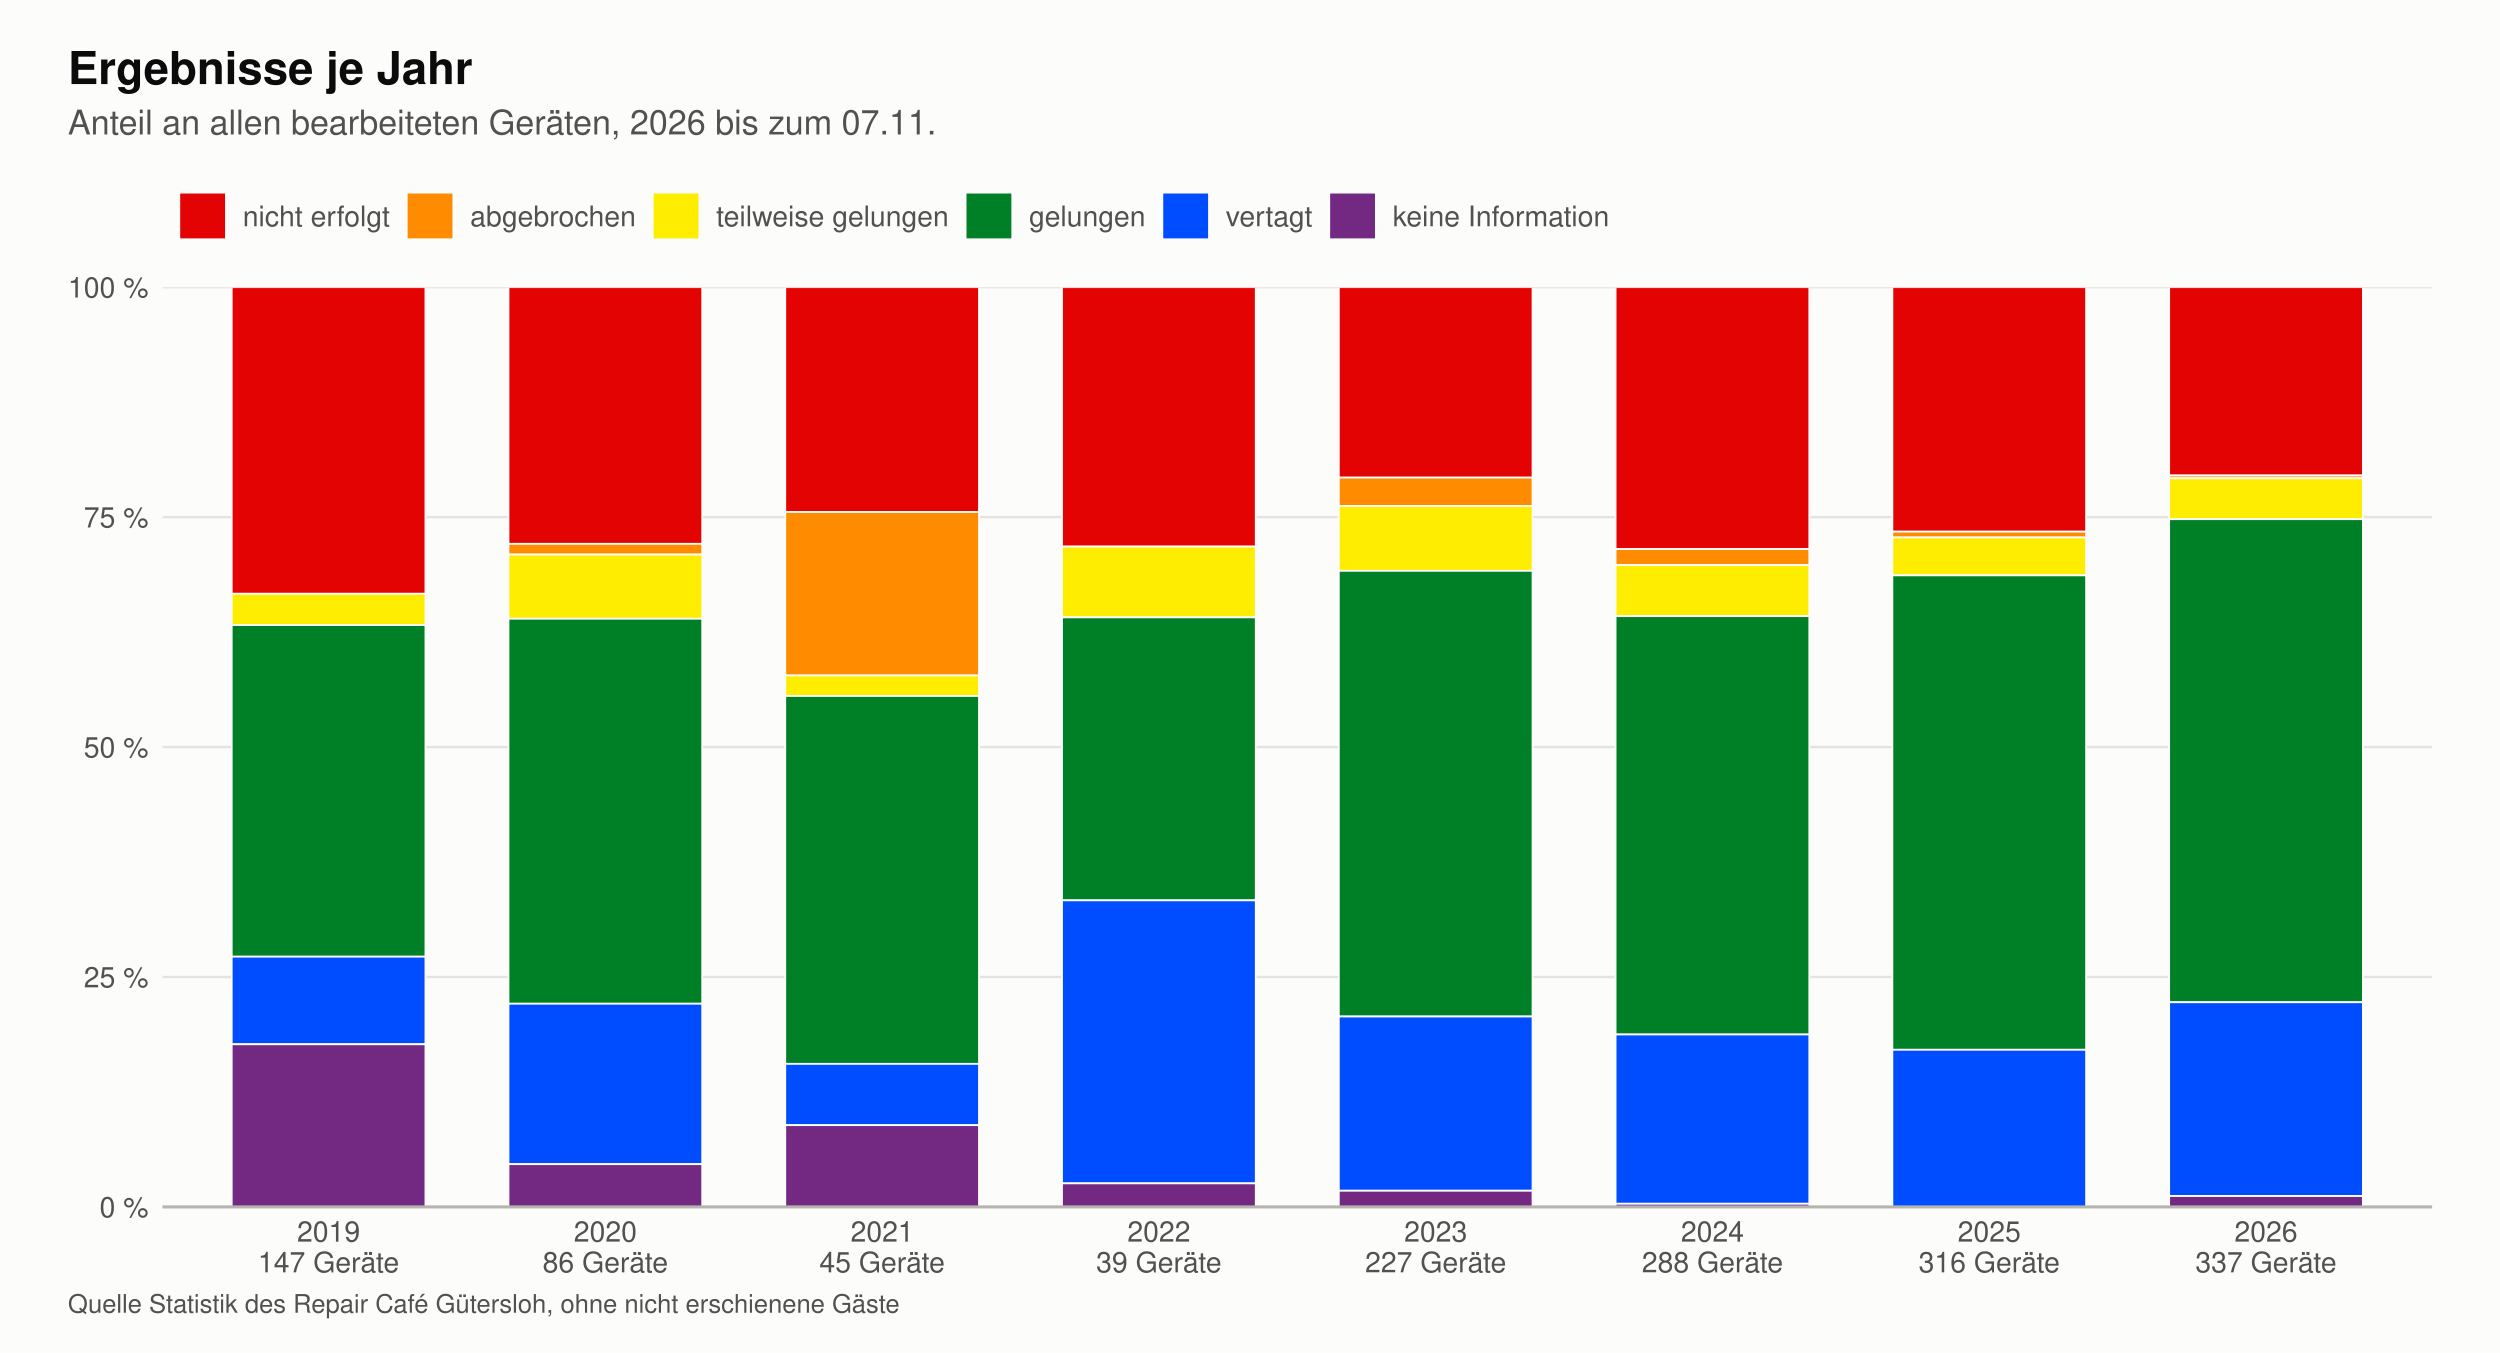
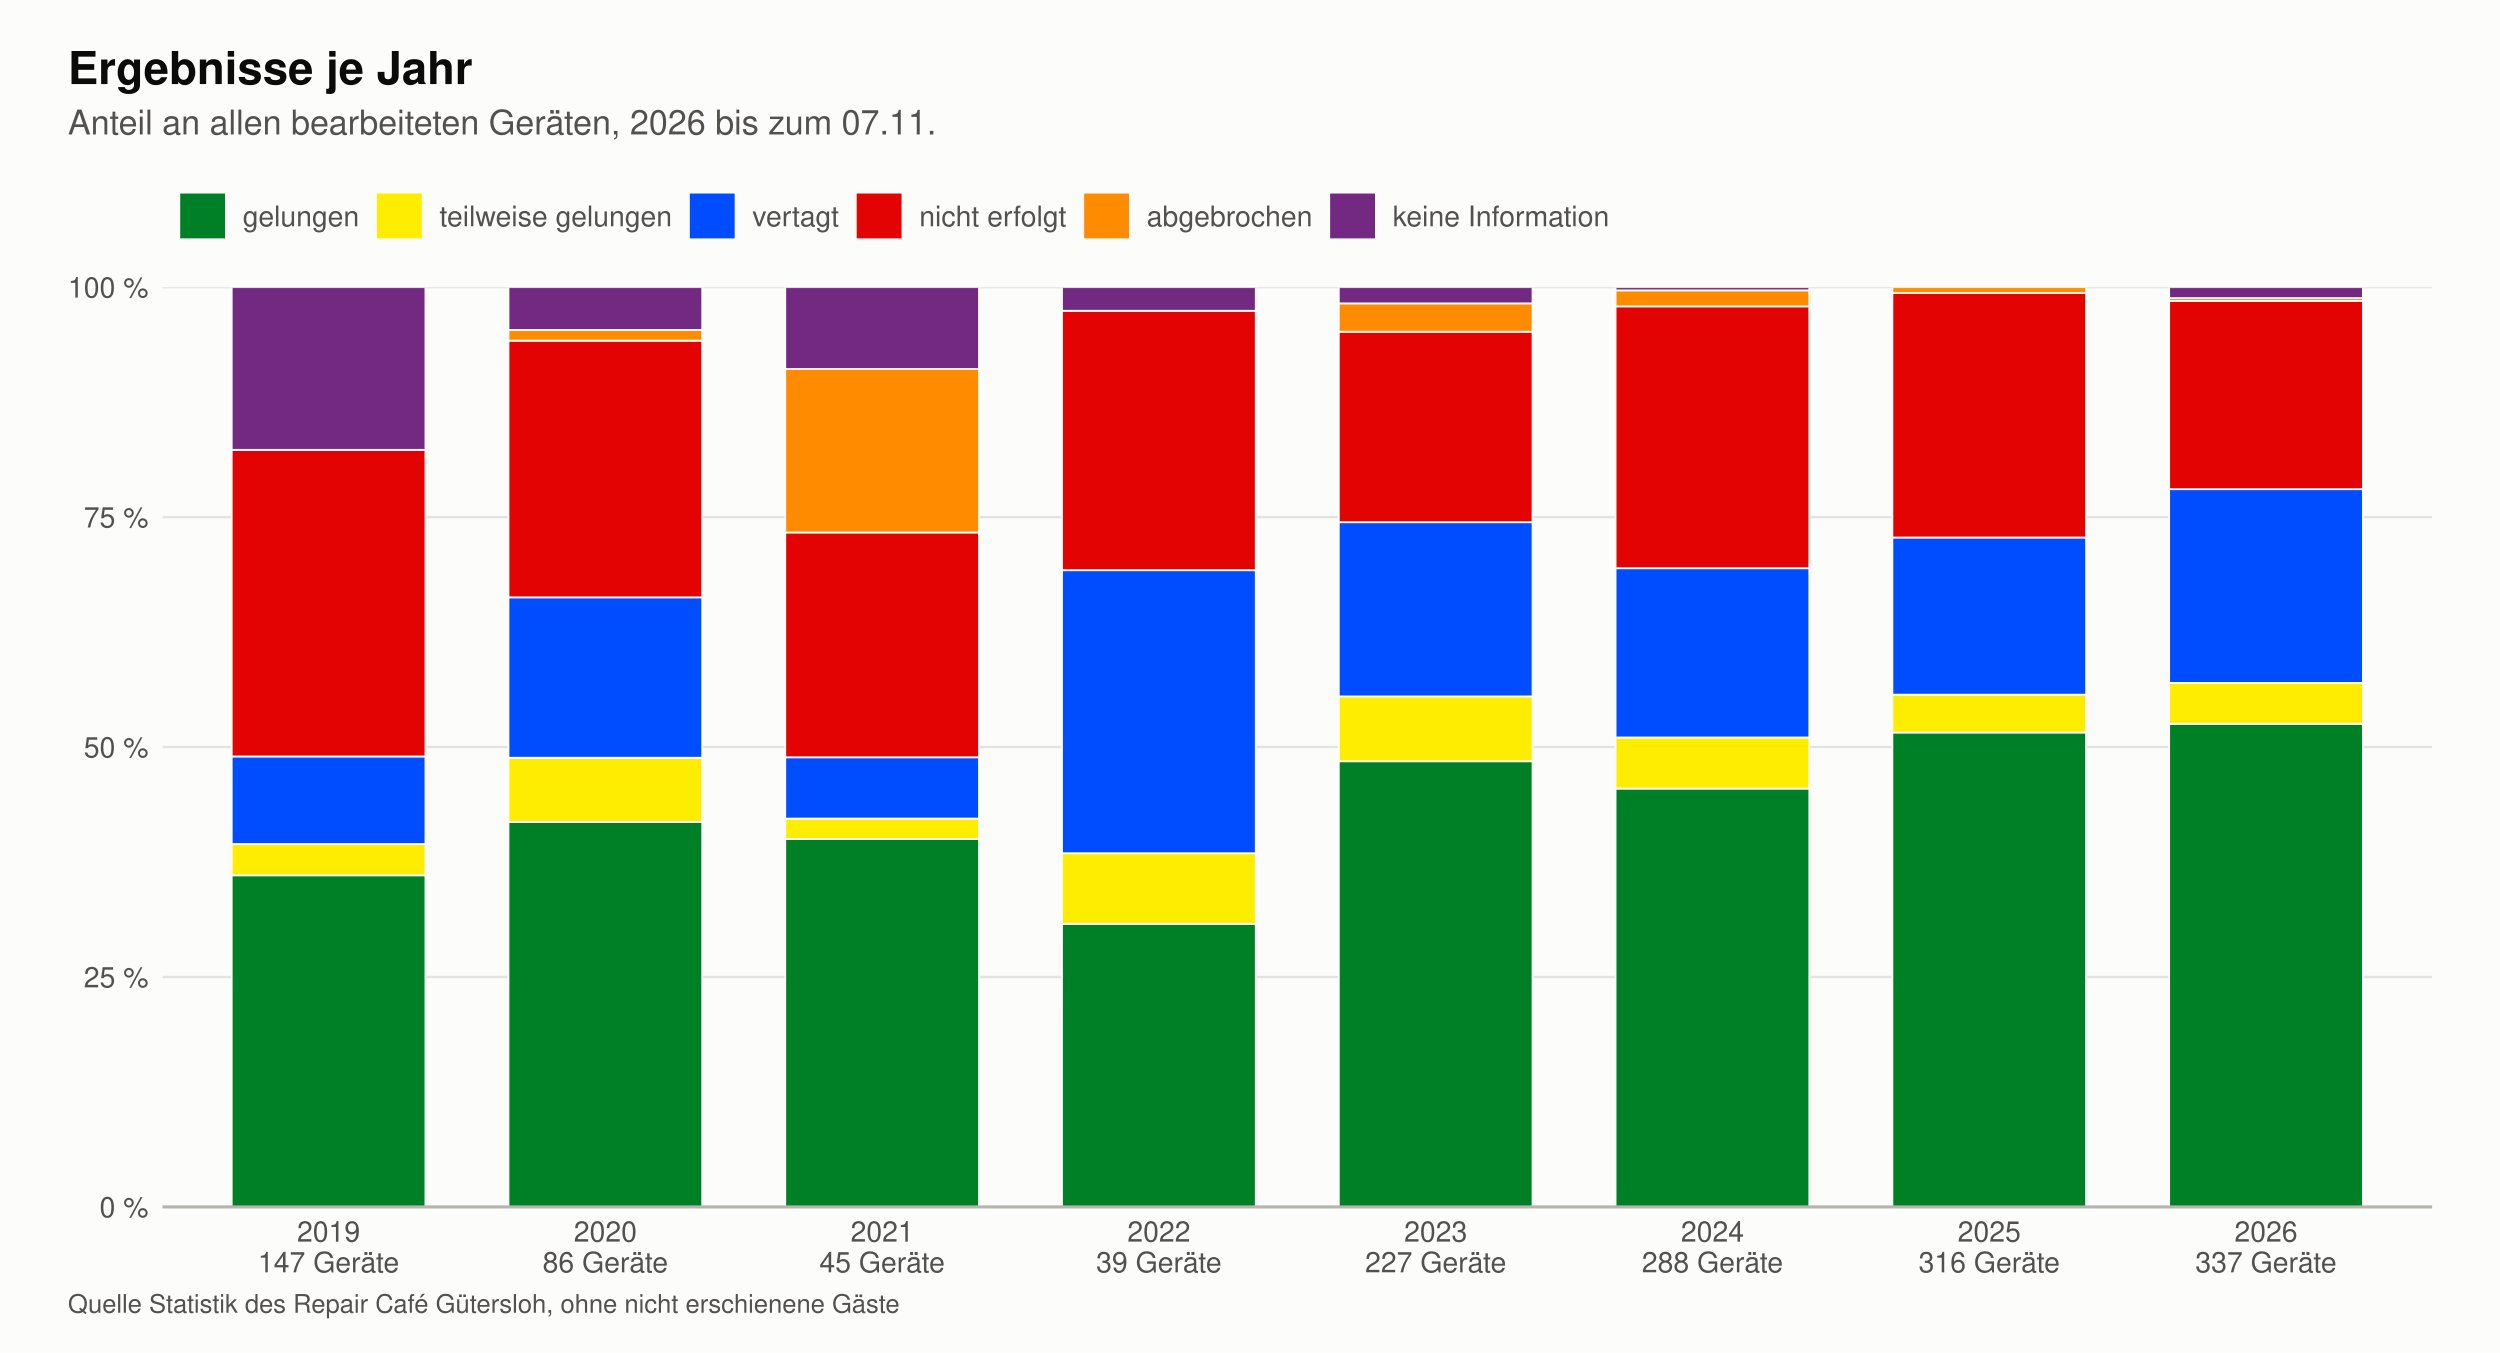
<svg xmlns="http://www.w3.org/2000/svg" width="880.00pt" height="476.00pt" viewBox="0 0 880.00 476.00">
  <g class="svglite">
    <defs>
      <style type="text/css">
    .svglite line, .svglite polyline, .svglite polygon, .svglite path, .svglite rect, .svglite circle {
      fill: none;
      stroke: #000000;
      stroke-linecap: round;
      stroke-linejoin: round;
      stroke-miterlimit: 10.00;
    }
    .svglite text {
      white-space: pre;
    }
    .svglite g.glyphgroup path {
      fill: inherit;
      stroke: none;
    }
  </style>
    </defs>
    <rect width="100%" height="100%" style="stroke: none; fill: #FCFCFB;" />
    <defs>
      <clipPath id="cpMC4wMHw4ODAuMDB8MC4wMHw0NzYuMDA=">
        <rect x="0.00" y="0.00" width="880.00" height="476.00" />
      </clipPath>
    </defs>
    <g clip-path="url(#cpMC4wMHw4ODAuMDB8MC4wMHw0NzYuMDA=)">
      <rect x="0.00" y="0.00" width="880.00" height="476.00" style="stroke-width: 1.07; stroke: none; fill: #FCFCFB;" />
    </g>
    <defs>
      <clipPath id="cpNTcuMjB8ODU2LjA5fDEwMS4wOXw0MjQuODQ=">
        <rect x="57.20" y="101.09" width="798.89" height="323.75" />
      </clipPath>
    </defs>
    <g clip-path="url(#cpNTcuMjB8ODU2LjA5fDEwMS4wOXw0MjQuODQ=)">
      <polyline points="57.20,424.84 856.09,424.84 " style="stroke-width: 0.85; stroke: #E4E3DF; stroke-linecap: butt;" />
      <polyline points="57.20,343.90 856.09,343.90 " style="stroke-width: 0.85; stroke: #E4E3DF; stroke-linecap: butt;" />
      <polyline points="57.20,262.97 856.09,262.97 " style="stroke-width: 0.85; stroke: #E4E3DF; stroke-linecap: butt;" />
      <polyline points="57.20,182.03 856.09,182.03 " style="stroke-width: 0.85; stroke: #E4E3DF; stroke-linecap: butt;" />
      <polyline points="57.20,101.09 856.09,101.09 " style="stroke-width: 0.85; stroke: #E4E3DF; stroke-linecap: butt;" />
-       <rect x="81.56" y="101.09" width="68.20" height="107.92" style="stroke-width: 0.64; stroke: #FCFCFB; stroke-linecap: butt; stroke-linejoin: miter; fill: #E40303;" />
-       <rect x="81.56" y="209.01" width="68.20" height="0.00" style="stroke-width: 0.64; stroke: #FCFCFB; stroke-linecap: butt; stroke-linejoin: miter; fill: #FF8C00;" />
-       <rect x="81.56" y="209.01" width="68.20" height="11.01" style="stroke-width: 0.64; stroke: #FCFCFB; stroke-linecap: butt; stroke-linejoin: miter; fill: #FFED00;" />
-       <rect x="81.56" y="220.02" width="68.20" height="116.73" style="stroke-width: 0.64; stroke: #FCFCFB; stroke-linecap: butt; stroke-linejoin: miter; fill: #008026;" />
-       <rect x="81.56" y="336.75" width="68.20" height="30.83" style="stroke-width: 0.64; stroke: #FCFCFB; stroke-linecap: butt; stroke-linejoin: miter; fill: #004CFF;" />
-       <rect x="81.56" y="367.58" width="68.20" height="57.26" style="stroke-width: 0.64; stroke: #FCFCFB; stroke-linecap: butt; stroke-linejoin: miter; fill: #732982;" />
-       <rect x="178.98" y="101.09" width="68.20" height="90.35" style="stroke-width: 0.64; stroke: #FCFCFB; stroke-linecap: butt; stroke-linejoin: miter; fill: #E40303;" />
-       <rect x="178.98" y="191.44" width="68.20" height="3.76" style="stroke-width: 0.64; stroke: #FCFCFB; stroke-linecap: butt; stroke-linejoin: miter; fill: #FF8C00;" />
-       <rect x="178.98" y="195.20" width="68.20" height="22.59" style="stroke-width: 0.64; stroke: #FCFCFB; stroke-linecap: butt; stroke-linejoin: miter; fill: #FFED00;" />
-       <rect x="178.98" y="217.79" width="68.20" height="135.52" style="stroke-width: 0.64; stroke: #FCFCFB; stroke-linecap: butt; stroke-linejoin: miter; fill: #008026;" />
-       <rect x="178.98" y="353.31" width="68.20" height="56.47" style="stroke-width: 0.64; stroke: #FCFCFB; stroke-linecap: butt; stroke-linejoin: miter; fill: #004CFF;" />
-       <rect x="178.98" y="409.78" width="68.20" height="15.06" style="stroke-width: 0.64; stroke: #FCFCFB; stroke-linecap: butt; stroke-linejoin: miter; fill: #732982;" />
-       <rect x="276.41" y="101.09" width="68.20" height="79.14" style="stroke-width: 0.64; stroke: #FCFCFB; stroke-linecap: butt; stroke-linejoin: miter; fill: #E40303;" />
-       <rect x="276.41" y="180.23" width="68.20" height="57.56" style="stroke-width: 0.64; stroke: #FCFCFB; stroke-linecap: butt; stroke-linejoin: miter; fill: #FF8C00;" />
-       <rect x="276.41" y="237.78" width="68.20" height="7.19" style="stroke-width: 0.64; stroke: #FCFCFB; stroke-linecap: butt; stroke-linejoin: miter; fill: #FFED00;" />
-       <rect x="276.41" y="244.98" width="68.20" height="129.50" style="stroke-width: 0.64; stroke: #FCFCFB; stroke-linecap: butt; stroke-linejoin: miter; fill: #008026;" />
-       <rect x="276.41" y="374.48" width="68.20" height="21.58" style="stroke-width: 0.64; stroke: #FCFCFB; stroke-linecap: butt; stroke-linejoin: miter; fill: #004CFF;" />
-       <rect x="276.41" y="396.06" width="68.20" height="28.78" style="stroke-width: 0.64; stroke: #FCFCFB; stroke-linecap: butt; stroke-linejoin: miter; fill: #732982;" />
-       <rect x="373.83" y="101.09" width="68.20" height="91.31" style="stroke-width: 0.64; stroke: #FCFCFB; stroke-linecap: butt; stroke-linejoin: miter; fill: #E40303;" />
-       <rect x="373.83" y="192.40" width="68.20" height="0.00" style="stroke-width: 0.64; stroke: #FCFCFB; stroke-linecap: butt; stroke-linejoin: miter; fill: #FF8C00;" />
-       <rect x="373.83" y="192.40" width="68.20" height="24.90" style="stroke-width: 0.64; stroke: #FCFCFB; stroke-linecap: butt; stroke-linejoin: miter; fill: #FFED00;" />
-       <rect x="373.83" y="217.31" width="68.20" height="99.62" style="stroke-width: 0.64; stroke: #FCFCFB; stroke-linecap: butt; stroke-linejoin: miter; fill: #008026;" />
-       <rect x="373.83" y="316.92" width="68.20" height="99.62" style="stroke-width: 0.64; stroke: #FCFCFB; stroke-linecap: butt; stroke-linejoin: miter; fill: #004CFF;" />
-       <rect x="373.83" y="416.54" width="68.20" height="8.30" style="stroke-width: 0.64; stroke: #FCFCFB; stroke-linecap: butt; stroke-linejoin: miter; fill: #732982;" />
-       <rect x="471.26" y="101.09" width="68.20" height="67.03" style="stroke-width: 0.64; stroke: #FCFCFB; stroke-linecap: butt; stroke-linejoin: miter; fill: #E40303;" />
-       <rect x="471.26" y="168.12" width="68.20" height="9.98" style="stroke-width: 0.64; stroke: #FCFCFB; stroke-linecap: butt; stroke-linejoin: miter; fill: #FF8C00;" />
-       <rect x="471.26" y="178.11" width="68.20" height="22.82" style="stroke-width: 0.64; stroke: #FCFCFB; stroke-linecap: butt; stroke-linejoin: miter; fill: #FFED00;" />
-       <rect x="471.26" y="200.93" width="68.20" height="156.88" style="stroke-width: 0.64; stroke: #FCFCFB; stroke-linecap: butt; stroke-linejoin: miter; fill: #008026;" />
-       <rect x="471.26" y="357.81" width="68.20" height="61.33" style="stroke-width: 0.64; stroke: #FCFCFB; stroke-linecap: butt; stroke-linejoin: miter; fill: #004CFF;" />
-       <rect x="471.26" y="419.14" width="68.20" height="5.70" style="stroke-width: 0.64; stroke: #FCFCFB; stroke-linecap: butt; stroke-linejoin: miter; fill: #732982;" />
-       <rect x="568.68" y="101.09" width="68.20" height="92.18" style="stroke-width: 0.64; stroke: #FCFCFB; stroke-linecap: butt; stroke-linejoin: miter; fill: #E40303;" />
-       <rect x="568.68" y="193.27" width="68.20" height="5.62" style="stroke-width: 0.64; stroke: #FCFCFB; stroke-linecap: butt; stroke-linejoin: miter; fill: #FF8C00;" />
-       <rect x="568.68" y="198.89" width="68.20" height="17.99" style="stroke-width: 0.64; stroke: #FCFCFB; stroke-linecap: butt; stroke-linejoin: miter; fill: #FFED00;" />
-       <rect x="568.68" y="216.88" width="68.20" height="147.26" style="stroke-width: 0.64; stroke: #FCFCFB; stroke-linecap: butt; stroke-linejoin: miter; fill: #008026;" />
-       <rect x="568.68" y="364.14" width="68.20" height="59.58" style="stroke-width: 0.64; stroke: #FCFCFB; stroke-linecap: butt; stroke-linejoin: miter; fill: #004CFF;" />
-       <rect x="568.68" y="423.72" width="68.20" height="1.12" style="stroke-width: 0.64; stroke: #FCFCFB; stroke-linecap: butt; stroke-linejoin: miter; fill: #732982;" />
-       <rect x="666.11" y="101.09" width="68.20" height="86.06" style="stroke-width: 0.64; stroke: #FCFCFB; stroke-linecap: butt; stroke-linejoin: miter; fill: #E40303;" />
-       <rect x="666.11" y="187.15" width="68.20" height="2.05" style="stroke-width: 0.64; stroke: #FCFCFB; stroke-linecap: butt; stroke-linejoin: miter; fill: #FF8C00;" />
-       <rect x="666.11" y="189.20" width="68.20" height="13.32" style="stroke-width: 0.64; stroke: #FCFCFB; stroke-linecap: butt; stroke-linejoin: miter; fill: #FFED00;" />
-       <rect x="666.11" y="202.52" width="68.20" height="167.00" style="stroke-width: 0.64; stroke: #FCFCFB; stroke-linecap: butt; stroke-linejoin: miter; fill: #008026;" />
-       <rect x="666.11" y="369.52" width="68.20" height="55.32" style="stroke-width: 0.64; stroke: #FCFCFB; stroke-linecap: butt; stroke-linejoin: miter; fill: #004CFF;" />
-       <rect x="666.11" y="424.84" width="68.20" height="0.00" style="stroke-width: 0.64; stroke: #FCFCFB; stroke-linecap: butt; stroke-linejoin: miter; fill: #732982;" />
-       <rect x="763.54" y="101.09" width="68.20" height="66.29" style="stroke-width: 0.64; stroke: #FCFCFB; stroke-linecap: butt; stroke-linejoin: miter; fill: #E40303;" />
-       <rect x="763.54" y="167.38" width="68.20" height="0.96" style="stroke-width: 0.64; stroke: #FCFCFB; stroke-linecap: butt; stroke-linejoin: miter; fill: #FF8C00;" />
-       <rect x="763.54" y="168.34" width="68.20" height="14.41" style="stroke-width: 0.64; stroke: #FCFCFB; stroke-linecap: butt; stroke-linejoin: miter; fill: #FFED00;" />
-       <rect x="763.54" y="182.75" width="68.20" height="170.04" style="stroke-width: 0.64; stroke: #FCFCFB; stroke-linecap: butt; stroke-linejoin: miter; fill: #008026;" />
-       <rect x="763.54" y="352.79" width="68.20" height="68.21" style="stroke-width: 0.64; stroke: #FCFCFB; stroke-linecap: butt; stroke-linejoin: miter; fill: #004CFF;" />
-       <rect x="763.54" y="421.00" width="68.20" height="3.84" style="stroke-width: 0.64; stroke: #FCFCFB; stroke-linecap: butt; stroke-linejoin: miter; fill: #732982;" />
+       <rect x="81.56" y="308.11" width="68.20" height="116.73" style="stroke-width: 0.64; stroke: #FCFCFB; stroke-linecap: butt; stroke-linejoin: miter; fill: #008026;" />
+       <rect x="81.56" y="297.10" width="68.20" height="11.01" style="stroke-width: 0.64; stroke: #FCFCFB; stroke-linecap: butt; stroke-linejoin: miter; fill: #FFED00;" />
+       <rect x="81.56" y="266.27" width="68.20" height="30.83" style="stroke-width: 0.64; stroke: #FCFCFB; stroke-linecap: butt; stroke-linejoin: miter; fill: #004CFF;" />
+       <rect x="81.56" y="158.35" width="68.20" height="107.92" style="stroke-width: 0.64; stroke: #FCFCFB; stroke-linecap: butt; stroke-linejoin: miter; fill: #E40303;" />
+       <rect x="81.56" y="158.35" width="68.20" height="0.00" style="stroke-width: 0.64; stroke: #FCFCFB; stroke-linecap: butt; stroke-linejoin: miter; fill: #FF8C00;" />
+       <rect x="81.56" y="101.09" width="68.20" height="57.26" style="stroke-width: 0.64; stroke: #FCFCFB; stroke-linecap: butt; stroke-linejoin: miter; fill: #732982;" />
+       <rect x="178.98" y="289.32" width="68.20" height="135.52" style="stroke-width: 0.64; stroke: #FCFCFB; stroke-linecap: butt; stroke-linejoin: miter; fill: #008026;" />
+       <rect x="178.98" y="266.73" width="68.20" height="22.59" style="stroke-width: 0.64; stroke: #FCFCFB; stroke-linecap: butt; stroke-linejoin: miter; fill: #FFED00;" />
+       <rect x="178.98" y="210.26" width="68.20" height="56.47" style="stroke-width: 0.64; stroke: #FCFCFB; stroke-linecap: butt; stroke-linejoin: miter; fill: #004CFF;" />
+       <rect x="178.98" y="119.91" width="68.20" height="90.35" style="stroke-width: 0.64; stroke: #FCFCFB; stroke-linecap: butt; stroke-linejoin: miter; fill: #E40303;" />
+       <rect x="178.98" y="116.15" width="68.20" height="3.76" style="stroke-width: 0.64; stroke: #FCFCFB; stroke-linecap: butt; stroke-linejoin: miter; fill: #FF8C00;" />
+       <rect x="178.98" y="101.09" width="68.20" height="15.06" style="stroke-width: 0.64; stroke: #FCFCFB; stroke-linecap: butt; stroke-linejoin: miter; fill: #732982;" />
+       <rect x="276.41" y="295.34" width="68.20" height="129.50" style="stroke-width: 0.64; stroke: #FCFCFB; stroke-linecap: butt; stroke-linejoin: miter; fill: #008026;" />
+       <rect x="276.41" y="288.15" width="68.20" height="7.19" style="stroke-width: 0.64; stroke: #FCFCFB; stroke-linecap: butt; stroke-linejoin: miter; fill: #FFED00;" />
+       <rect x="276.41" y="266.56" width="68.20" height="21.58" style="stroke-width: 0.64; stroke: #FCFCFB; stroke-linecap: butt; stroke-linejoin: miter; fill: #004CFF;" />
+       <rect x="276.41" y="187.42" width="68.20" height="79.14" style="stroke-width: 0.64; stroke: #FCFCFB; stroke-linecap: butt; stroke-linejoin: miter; fill: #E40303;" />
+       <rect x="276.41" y="129.87" width="68.20" height="57.56" style="stroke-width: 0.64; stroke: #FCFCFB; stroke-linecap: butt; stroke-linejoin: miter; fill: #FF8C00;" />
+       <rect x="276.41" y="101.09" width="68.20" height="28.78" style="stroke-width: 0.64; stroke: #FCFCFB; stroke-linecap: butt; stroke-linejoin: miter; fill: #732982;" />
+       <rect x="373.83" y="325.23" width="68.20" height="99.62" style="stroke-width: 0.64; stroke: #FCFCFB; stroke-linecap: butt; stroke-linejoin: miter; fill: #008026;" />
+       <rect x="373.83" y="300.32" width="68.20" height="24.90" style="stroke-width: 0.64; stroke: #FCFCFB; stroke-linecap: butt; stroke-linejoin: miter; fill: #FFED00;" />
+       <rect x="373.83" y="200.71" width="68.20" height="99.62" style="stroke-width: 0.64; stroke: #FCFCFB; stroke-linecap: butt; stroke-linejoin: miter; fill: #004CFF;" />
+       <rect x="373.83" y="109.39" width="68.20" height="91.31" style="stroke-width: 0.64; stroke: #FCFCFB; stroke-linecap: butt; stroke-linejoin: miter; fill: #E40303;" />
+       <rect x="373.83" y="109.39" width="68.20" height="0.00" style="stroke-width: 0.64; stroke: #FCFCFB; stroke-linecap: butt; stroke-linejoin: miter; fill: #FF8C00;" />
+       <rect x="373.83" y="101.09" width="68.20" height="8.30" style="stroke-width: 0.64; stroke: #FCFCFB; stroke-linecap: butt; stroke-linejoin: miter; fill: #732982;" />
+       <rect x="471.26" y="267.96" width="68.20" height="156.88" style="stroke-width: 0.64; stroke: #FCFCFB; stroke-linecap: butt; stroke-linejoin: miter; fill: #008026;" />
+       <rect x="471.26" y="245.14" width="68.20" height="22.82" style="stroke-width: 0.64; stroke: #FCFCFB; stroke-linecap: butt; stroke-linejoin: miter; fill: #FFED00;" />
+       <rect x="471.26" y="183.81" width="68.20" height="61.33" style="stroke-width: 0.64; stroke: #FCFCFB; stroke-linecap: butt; stroke-linejoin: miter; fill: #004CFF;" />
+       <rect x="471.26" y="116.78" width="68.20" height="67.03" style="stroke-width: 0.64; stroke: #FCFCFB; stroke-linecap: butt; stroke-linejoin: miter; fill: #E40303;" />
+       <rect x="471.26" y="106.79" width="68.20" height="9.98" style="stroke-width: 0.64; stroke: #FCFCFB; stroke-linecap: butt; stroke-linejoin: miter; fill: #FF8C00;" />
+       <rect x="471.26" y="101.09" width="68.20" height="5.70" style="stroke-width: 0.64; stroke: #FCFCFB; stroke-linecap: butt; stroke-linejoin: miter; fill: #732982;" />
+       <rect x="568.68" y="277.58" width="68.20" height="147.26" style="stroke-width: 0.64; stroke: #FCFCFB; stroke-linecap: butt; stroke-linejoin: miter; fill: #008026;" />
+       <rect x="568.68" y="259.59" width="68.20" height="17.99" style="stroke-width: 0.64; stroke: #FCFCFB; stroke-linecap: butt; stroke-linejoin: miter; fill: #FFED00;" />
+       <rect x="568.68" y="200.01" width="68.20" height="59.58" style="stroke-width: 0.64; stroke: #FCFCFB; stroke-linecap: butt; stroke-linejoin: miter; fill: #004CFF;" />
+       <rect x="568.68" y="107.83" width="68.20" height="92.18" style="stroke-width: 0.64; stroke: #FCFCFB; stroke-linecap: butt; stroke-linejoin: miter; fill: #E40303;" />
+       <rect x="568.68" y="102.21" width="68.20" height="5.62" style="stroke-width: 0.64; stroke: #FCFCFB; stroke-linecap: butt; stroke-linejoin: miter; fill: #FF8C00;" />
+       <rect x="568.68" y="101.09" width="68.20" height="1.12" style="stroke-width: 0.64; stroke: #FCFCFB; stroke-linecap: butt; stroke-linejoin: miter; fill: #732982;" />
+       <rect x="666.11" y="257.84" width="68.20" height="167.00" style="stroke-width: 0.64; stroke: #FCFCFB; stroke-linecap: butt; stroke-linejoin: miter; fill: #008026;" />
+       <rect x="666.11" y="244.52" width="68.20" height="13.32" style="stroke-width: 0.64; stroke: #FCFCFB; stroke-linecap: butt; stroke-linejoin: miter; fill: #FFED00;" />
+       <rect x="666.11" y="189.20" width="68.20" height="55.32" style="stroke-width: 0.64; stroke: #FCFCFB; stroke-linecap: butt; stroke-linejoin: miter; fill: #004CFF;" />
+       <rect x="666.11" y="103.14" width="68.20" height="86.06" style="stroke-width: 0.64; stroke: #FCFCFB; stroke-linecap: butt; stroke-linejoin: miter; fill: #E40303;" />
+       <rect x="666.11" y="101.09" width="68.20" height="2.05" style="stroke-width: 0.64; stroke: #FCFCFB; stroke-linecap: butt; stroke-linejoin: miter; fill: #FF8C00;" />
+       <rect x="666.11" y="101.09" width="68.20" height="0.00" style="stroke-width: 0.64; stroke: #FCFCFB; stroke-linecap: butt; stroke-linejoin: miter; fill: #732982;" />
+       <rect x="763.54" y="254.80" width="68.20" height="170.04" style="stroke-width: 0.64; stroke: #FCFCFB; stroke-linecap: butt; stroke-linejoin: miter; fill: #008026;" />
+       <rect x="763.54" y="240.39" width="68.20" height="14.41" style="stroke-width: 0.64; stroke: #FCFCFB; stroke-linecap: butt; stroke-linejoin: miter; fill: #FFED00;" />
+       <rect x="763.54" y="172.18" width="68.20" height="68.21" style="stroke-width: 0.64; stroke: #FCFCFB; stroke-linecap: butt; stroke-linejoin: miter; fill: #004CFF;" />
+       <rect x="763.54" y="105.89" width="68.20" height="66.29" style="stroke-width: 0.64; stroke: #FCFCFB; stroke-linecap: butt; stroke-linejoin: miter; fill: #E40303;" />
+       <rect x="763.54" y="104.93" width="68.20" height="0.96" style="stroke-width: 0.64; stroke: #FCFCFB; stroke-linecap: butt; stroke-linejoin: miter; fill: #FF8C00;" />
+       <rect x="763.54" y="101.09" width="68.20" height="3.84" style="stroke-width: 0.64; stroke: #FCFCFB; stroke-linecap: butt; stroke-linejoin: miter; fill: #732982;" />
    </g>
    <g clip-path="url(#cpMC4wMHw4ODAuMDB8MC4wMHw0NzYuMDA=)">
      <text x="52.27" y="428.48" text-anchor="end" style="font-size: 10.00px;fill: #52514E; font-family: &quot;Nimbus Sans&quot;;" textLength="17.23px" lengthAdjust="spacingAndGlyphs">0 %</text>
      <text x="52.27" y="347.55" text-anchor="end" style="font-size: 10.00px;fill: #52514E; font-family: &quot;Nimbus Sans&quot;;" textLength="22.80px" lengthAdjust="spacingAndGlyphs">25 %</text>
      <text x="52.27" y="266.61" text-anchor="end" style="font-size: 10.00px;fill: #52514E; font-family: &quot;Nimbus Sans&quot;;" textLength="22.80px" lengthAdjust="spacingAndGlyphs">50 %</text>
      <text x="52.27" y="185.67" text-anchor="end" style="font-size: 10.00px;fill: #52514E; font-family: &quot;Nimbus Sans&quot;;" textLength="22.80px" lengthAdjust="spacingAndGlyphs">75 %</text>
      <text x="52.27" y="104.73" text-anchor="end" style="font-size: 10.00px;fill: #52514E; font-family: &quot;Nimbus Sans&quot;;" textLength="28.36px" lengthAdjust="spacingAndGlyphs">100 %</text>
      <polyline points="57.20,424.84 856.09,424.84 " style="stroke-width: 1.07; stroke: #B5B4AE; stroke-linecap: butt;" />
      <text x="115.66" y="437.06" text-anchor="middle" style="font-size: 10.00px;fill: #52514E; font-family: &quot;Nimbus Sans&quot;;" textLength="22.25px" lengthAdjust="spacingAndGlyphs">2019</text>
      <text x="115.66" y="447.86" text-anchor="middle" style="font-size: 10.00px;fill: #52514E; font-family: &quot;Nimbus Sans&quot;;" textLength="49.75px" lengthAdjust="spacingAndGlyphs">147 Geräte</text>
      <text x="213.08" y="437.06" text-anchor="middle" style="font-size: 10.00px;fill: #52514E; font-family: &quot;Nimbus Sans&quot;;" textLength="22.25px" lengthAdjust="spacingAndGlyphs">2020</text>
      <text x="213.08" y="447.86" text-anchor="middle" style="font-size: 10.00px;fill: #52514E; font-family: &quot;Nimbus Sans&quot;;" textLength="44.19px" lengthAdjust="spacingAndGlyphs">86 Geräte</text>
      <text x="310.51" y="437.06" text-anchor="middle" style="font-size: 10.00px;fill: #52514E; font-family: &quot;Nimbus Sans&quot;;" textLength="22.25px" lengthAdjust="spacingAndGlyphs">2021</text>
      <text x="310.51" y="447.86" text-anchor="middle" style="font-size: 10.00px;fill: #52514E; font-family: &quot;Nimbus Sans&quot;;" textLength="44.19px" lengthAdjust="spacingAndGlyphs">45 Geräte</text>
      <text x="407.93" y="437.06" text-anchor="middle" style="font-size: 10.00px;fill: #52514E; font-family: &quot;Nimbus Sans&quot;;" textLength="22.25px" lengthAdjust="spacingAndGlyphs">2022</text>
      <text x="407.93" y="447.86" text-anchor="middle" style="font-size: 10.00px;fill: #52514E; font-family: &quot;Nimbus Sans&quot;;" textLength="44.19px" lengthAdjust="spacingAndGlyphs">39 Geräte</text>
      <text x="505.36" y="437.06" text-anchor="middle" style="font-size: 10.00px;fill: #52514E; font-family: &quot;Nimbus Sans&quot;;" textLength="22.25px" lengthAdjust="spacingAndGlyphs">2023</text>
      <text x="505.36" y="447.86" text-anchor="middle" style="font-size: 10.00px;fill: #52514E; font-family: &quot;Nimbus Sans&quot;;" textLength="49.75px" lengthAdjust="spacingAndGlyphs">227 Geräte</text>
      <text x="602.78" y="437.06" text-anchor="middle" style="font-size: 10.00px;fill: #52514E; font-family: &quot;Nimbus Sans&quot;;" textLength="22.25px" lengthAdjust="spacingAndGlyphs">2024</text>
      <text x="602.78" y="447.86" text-anchor="middle" style="font-size: 10.00px;fill: #52514E; font-family: &quot;Nimbus Sans&quot;;" textLength="49.75px" lengthAdjust="spacingAndGlyphs">288 Geräte</text>
      <text x="700.21" y="437.06" text-anchor="middle" style="font-size: 10.00px;fill: #52514E; font-family: &quot;Nimbus Sans&quot;;" textLength="22.25px" lengthAdjust="spacingAndGlyphs">2025</text>
      <text x="700.21" y="447.86" text-anchor="middle" style="font-size: 10.00px;fill: #52514E; font-family: &quot;Nimbus Sans&quot;;" textLength="49.75px" lengthAdjust="spacingAndGlyphs">316 Geräte</text>
      <text x="797.63" y="437.06" text-anchor="middle" style="font-size: 10.00px;fill: #52514E; font-family: &quot;Nimbus Sans&quot;;" textLength="22.25px" lengthAdjust="spacingAndGlyphs">2026</text>
      <text x="797.63" y="447.86" text-anchor="middle" style="font-size: 10.00px;fill: #52514E; font-family: &quot;Nimbus Sans&quot;;" textLength="49.75px" lengthAdjust="spacingAndGlyphs">337 Geräte</text>
-       <rect x="63.11" y="67.80" width="16.43" height="16.43" style="stroke-width: 0.64; stroke: #FCFCFB; stroke-linecap: butt; stroke-linejoin: miter; fill: #E40303;" />
-       <rect x="143.16" y="67.80" width="16.43" height="16.43" style="stroke-width: 0.64; stroke: #FCFCFB; stroke-linecap: butt; stroke-linejoin: miter; fill: #FF8C00;" />
-       <rect x="229.76" y="67.80" width="16.43" height="16.43" style="stroke-width: 0.64; stroke: #FCFCFB; stroke-linecap: butt; stroke-linejoin: miter; fill: #FFED00;" />
-       <rect x="339.89" y="67.80" width="16.43" height="16.43" style="stroke-width: 0.64; stroke: #FCFCFB; stroke-linecap: butt; stroke-linejoin: miter; fill: #008026;" />
-       <rect x="409.14" y="67.80" width="16.43" height="16.43" style="stroke-width: 0.64; stroke: #FCFCFB; stroke-linecap: butt; stroke-linejoin: miter; fill: #004CFF;" />
+       <rect x="63.11" y="67.80" width="16.43" height="16.43" style="stroke-width: 0.64; stroke: #FCFCFB; stroke-linecap: butt; stroke-linejoin: miter; fill: #008026;" />
+       <rect x="132.36" y="67.80" width="16.43" height="16.43" style="stroke-width: 0.64; stroke: #FCFCFB; stroke-linecap: butt; stroke-linejoin: miter; fill: #FFED00;" />
+       <rect x="242.49" y="67.80" width="16.43" height="16.43" style="stroke-width: 0.64; stroke: #FCFCFB; stroke-linecap: butt; stroke-linejoin: miter; fill: #004CFF;" />
+       <rect x="301.24" y="67.80" width="16.43" height="16.43" style="stroke-width: 0.64; stroke: #FCFCFB; stroke-linecap: butt; stroke-linejoin: miter; fill: #E40303;" />
+       <rect x="381.30" y="67.80" width="16.43" height="16.43" style="stroke-width: 0.64; stroke: #FCFCFB; stroke-linecap: butt; stroke-linejoin: miter; fill: #FF8C00;" />
      <rect x="467.89" y="67.80" width="16.43" height="16.43" style="stroke-width: 0.64; stroke: #FCFCFB; stroke-linecap: butt; stroke-linejoin: miter; fill: #732982;" />
-       <text x="85.44" y="79.65" style="font-size: 10.00px;fill: #52514E; font-family: &quot;Nimbus Sans&quot;;" textLength="51.81px" lengthAdjust="spacingAndGlyphs">nicht erfolgt</text>
-       <text x="165.49" y="79.65" style="font-size: 10.00px;fill: #52514E; font-family: &quot;Nimbus Sans&quot;;" textLength="58.36px" lengthAdjust="spacingAndGlyphs">abgebrochen</text>
-       <text x="252.09" y="79.65" style="font-size: 10.00px;fill: #52514E; font-family: &quot;Nimbus Sans&quot;;" textLength="81.89px" lengthAdjust="spacingAndGlyphs">teilweise gelungen</text>
-       <text x="362.22" y="79.65" style="font-size: 10.00px;fill: #52514E; font-family: &quot;Nimbus Sans&quot;;" textLength="41.02px" lengthAdjust="spacingAndGlyphs">gelungen</text>
-       <text x="431.47" y="79.65" style="font-size: 10.00px;fill: #52514E; font-family: &quot;Nimbus Sans&quot;;" textLength="30.52px" lengthAdjust="spacingAndGlyphs">vertagt</text>
+       <text x="85.44" y="79.65" style="font-size: 10.00px;fill: #52514E; font-family: &quot;Nimbus Sans&quot;;" textLength="41.02px" lengthAdjust="spacingAndGlyphs">gelungen</text>
+       <text x="154.69" y="79.65" style="font-size: 10.00px;fill: #52514E; font-family: &quot;Nimbus Sans&quot;;" textLength="81.89px" lengthAdjust="spacingAndGlyphs">teilweise gelungen</text>
+       <text x="264.82" y="79.65" style="font-size: 10.00px;fill: #52514E; font-family: &quot;Nimbus Sans&quot;;" textLength="30.52px" lengthAdjust="spacingAndGlyphs">vertagt</text>
+       <text x="323.58" y="79.65" style="font-size: 10.00px;fill: #52514E; font-family: &quot;Nimbus Sans&quot;;" textLength="51.81px" lengthAdjust="spacingAndGlyphs">nicht erfolgt</text>
+       <text x="403.63" y="79.65" style="font-size: 10.00px;fill: #52514E; font-family: &quot;Nimbus Sans&quot;;" textLength="58.36px" lengthAdjust="spacingAndGlyphs">abgebrochen</text>
      <text x="490.23" y="79.65" style="font-size: 10.00px;fill: #52514E; font-family: &quot;Nimbus Sans&quot;;" textLength="76.27px" lengthAdjust="spacingAndGlyphs">keine Information</text>
      <text x="23.91" y="47.32" style="font-size: 12.00px;fill: #52514E; font-family: &quot;Nimbus Sans&quot;;" textLength="305.77px" lengthAdjust="spacingAndGlyphs">Anteil an allen bearbeiteten Geräten, 2026 bis zum 07.11.</text>
      <text x="23.91" y="29.60" style="font-size: 16.00px; font-weight: bold;fill: #0B0B0B; font-family: &quot;Nimbus Sans&quot;;" textLength="142.42px" lengthAdjust="spacingAndGlyphs">Ergebnisse je Jahr</text>
      <text x="23.91" y="462.08" style="font-size: 9.00px;fill: #52514E; font-family: &quot;Nimbus Sans&quot;;" textLength="292.66px" lengthAdjust="spacingAndGlyphs">Quelle Statistik des Repair Café Gütersloh, ohne nicht erschienene Gäste</text>
    </g>
  </g>
</svg>
